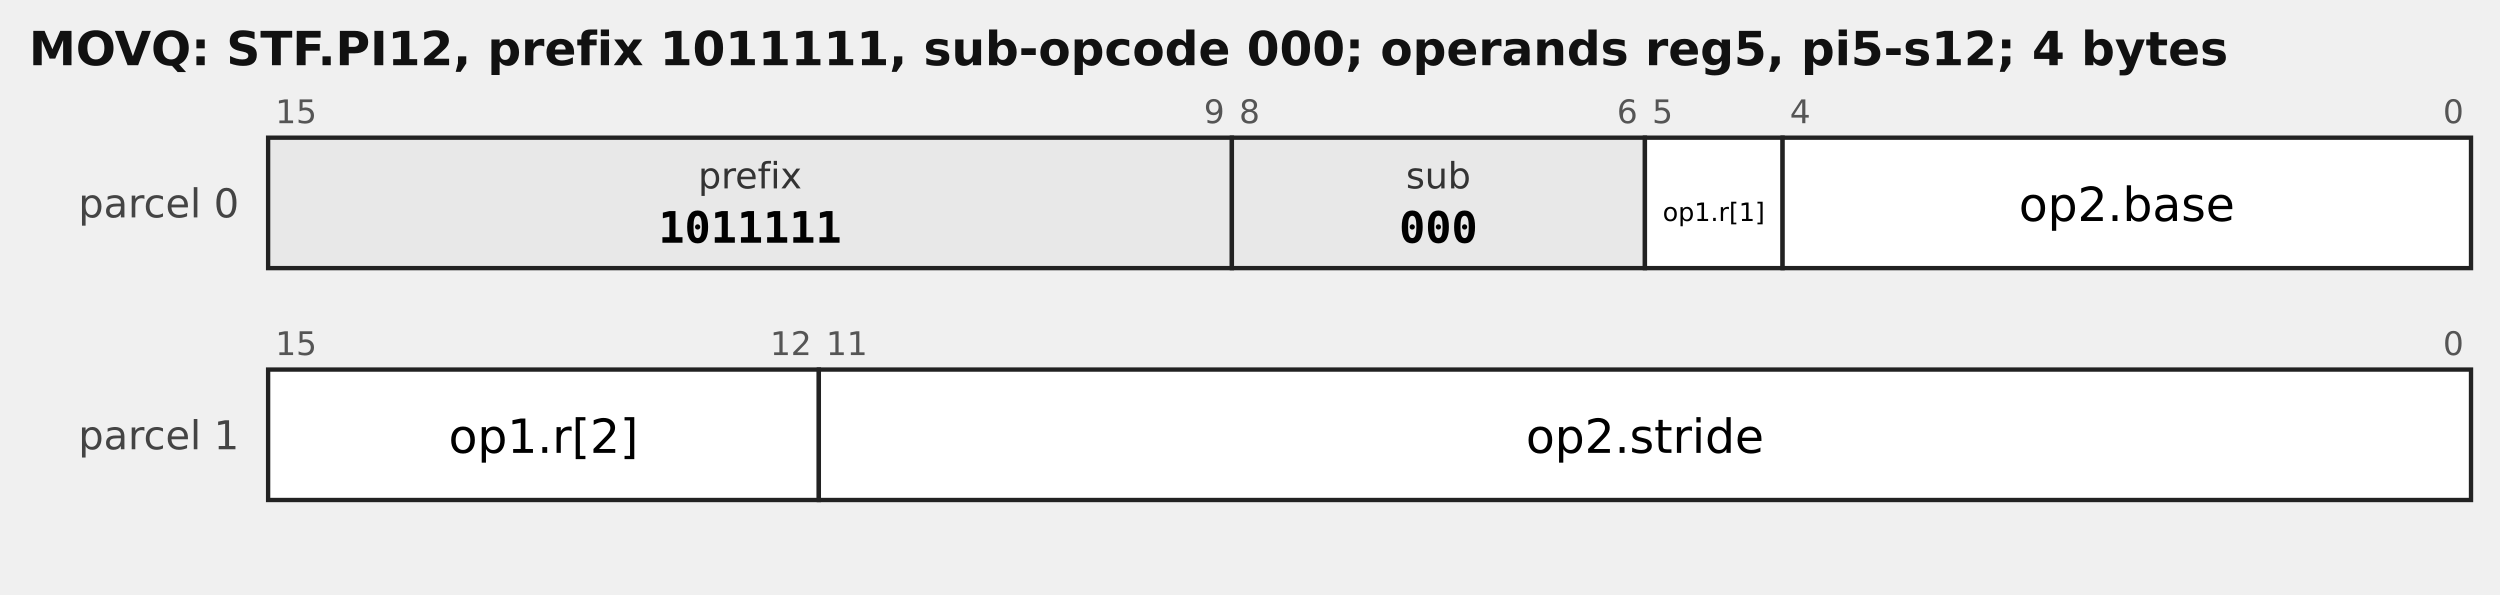
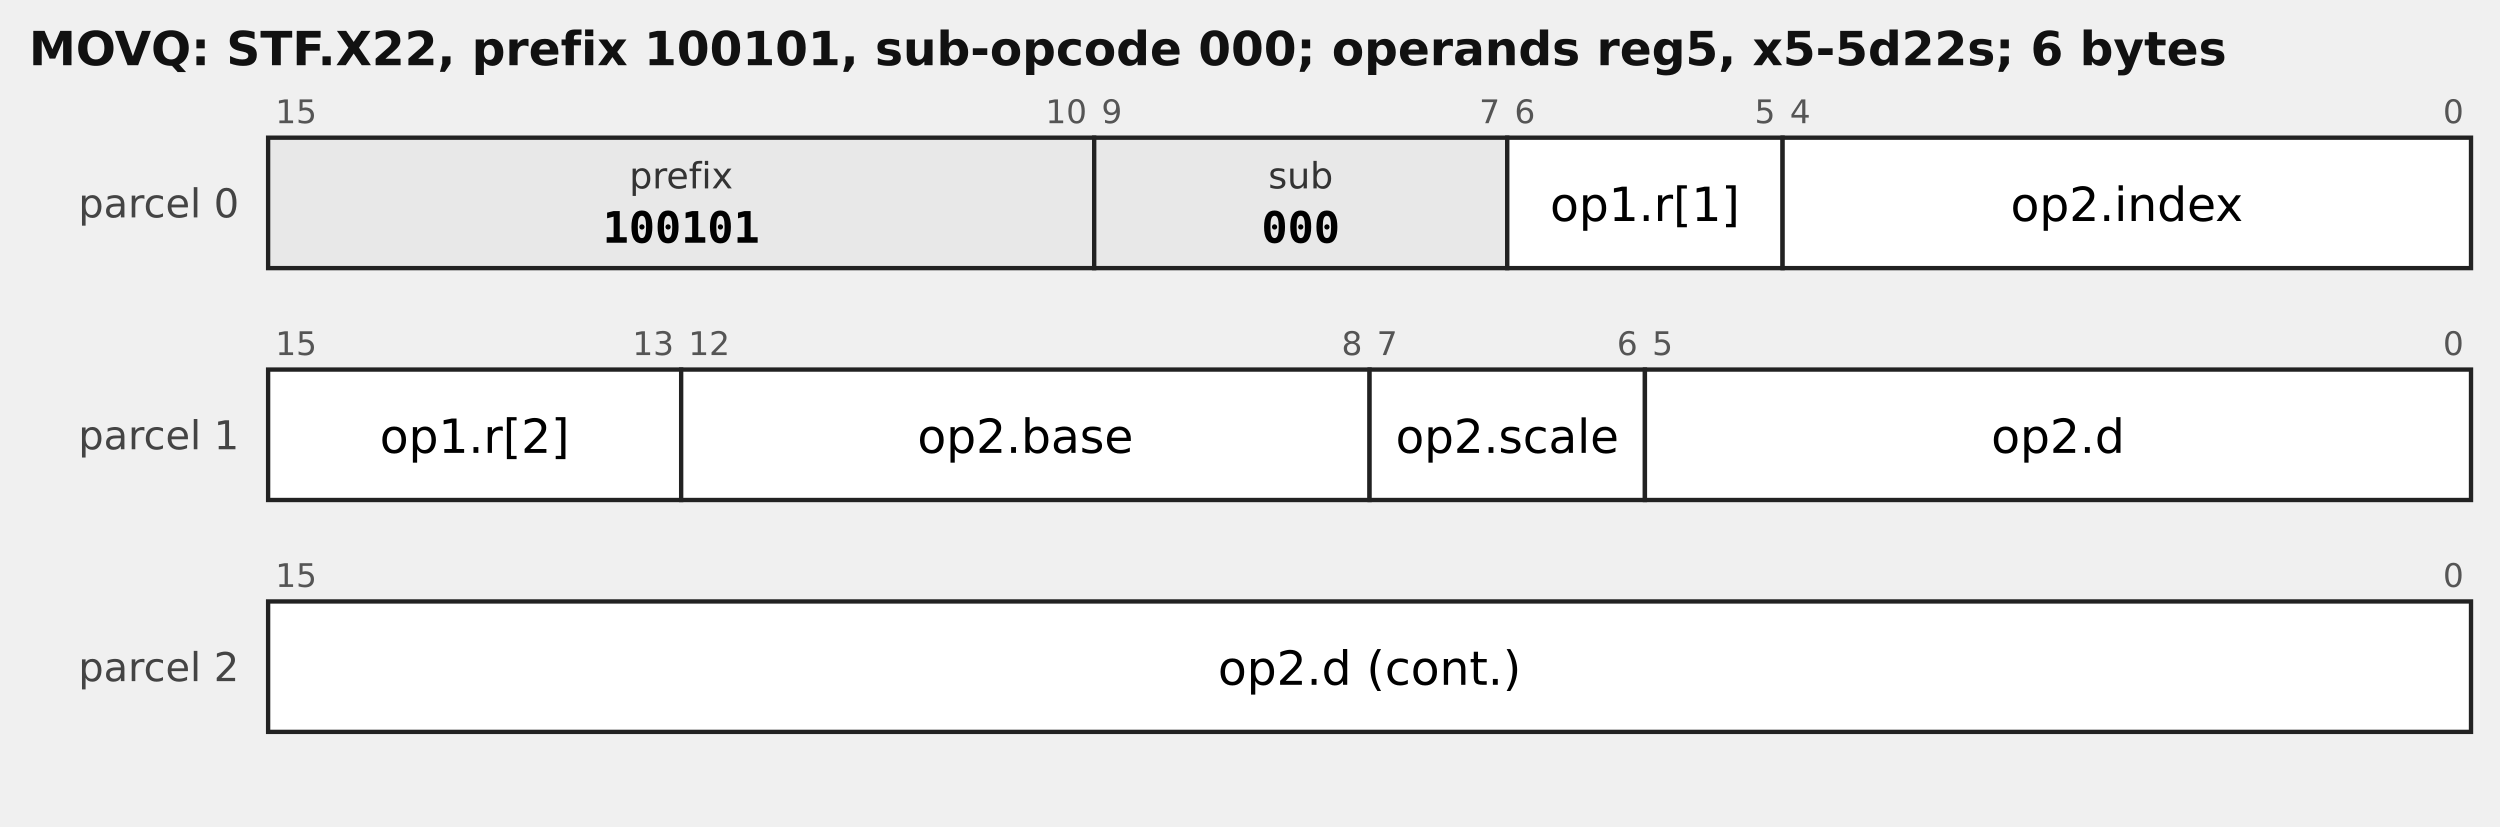
- <svg xmlns="http://www.w3.org/2000/svg" width="690" height="164" viewBox="0 0 690 164" font-family="DejaVu Sans, sans-serif">
-   <text x="8" y="18" font-size="13" font-weight="bold" fill="#111">MOVQ: STF.PI12, prefix 1011111, sub-opcode 000; operands reg5, pi5-s12; 4 bytes</text>
+ <svg xmlns="http://www.w3.org/2000/svg" width="690" height="228" viewBox="0 0 690 228" font-family="DejaVu Sans, sans-serif">
+   <text x="8" y="18" font-size="13" font-weight="bold" fill="#111">MOVQ: STF.X22, prefix 100101, sub-opcode 000; operands reg5, x5-5d22s; 6 bytes</text>
  <text x="66" y="60" font-size="11" text-anchor="end" fill="#444">parcel 0</text>
-   <rect x="74" y="38" width="266" height="36" fill="#e8e8e8" stroke="#222" stroke-width="1.2" />
+   <rect x="74" y="38" width="228" height="36" fill="#e8e8e8" stroke="#222" stroke-width="1.2" />
  <text x="76" y="34" font-size="9" fill="#555" text-anchor="start">15</text>
-   <text x="338" y="34" font-size="9" fill="#555" text-anchor="end">9</text>
-   <text x="207.0" y="52" font-size="10.0" text-anchor="middle" font-family="DejaVu Sans, sans-serif" fill="#333">prefix</text>
-   <text x="207.0" y="67" font-size="12.0" text-anchor="middle" font-family="DejaVu Sans Mono, monospace" font-weight="bold">1011111</text>
-   <rect x="340" y="38" width="114" height="36" fill="#e8e8e8" stroke="#222" stroke-width="1.2" />
-   <text x="342" y="34" font-size="9" fill="#555" text-anchor="start">8</text>
-   <text x="452" y="34" font-size="9" fill="#555" text-anchor="end">6</text>
-   <text x="397.0" y="52" font-size="10.0" text-anchor="middle" font-family="DejaVu Sans, sans-serif" fill="#333">sub</text>
-   <text x="397.0" y="67" font-size="12.0" text-anchor="middle" font-family="DejaVu Sans Mono, monospace" font-weight="bold">000</text>
-   <rect x="454" y="38" width="38" height="36" fill="#ffffff" stroke="#222" stroke-width="1.2" />
-   <text x="456" y="34" font-size="9" fill="#555" text-anchor="start">5</text>
-   <text x="473.0" y="61" font-size="7.0" text-anchor="middle" font-family="DejaVu Sans, sans-serif">op1.r[1]</text>
+   <text x="300" y="34" font-size="9" fill="#555" text-anchor="end">10</text>
+   <text x="188.0" y="52" font-size="10.0" text-anchor="middle" font-family="DejaVu Sans, sans-serif" fill="#333">prefix</text>
+   <text x="188.0" y="67" font-size="12.0" text-anchor="middle" font-family="DejaVu Sans Mono, monospace" font-weight="bold">100101</text>
+   <rect x="302" y="38" width="114" height="36" fill="#e8e8e8" stroke="#222" stroke-width="1.2" />
+   <text x="304" y="34" font-size="9" fill="#555" text-anchor="start">9</text>
+   <text x="414" y="34" font-size="9" fill="#555" text-anchor="end">7</text>
+   <text x="359.0" y="52" font-size="10.0" text-anchor="middle" font-family="DejaVu Sans, sans-serif" fill="#333">sub</text>
+   <text x="359.0" y="67" font-size="12.0" text-anchor="middle" font-family="DejaVu Sans Mono, monospace" font-weight="bold">000</text>
+   <rect x="416" y="38" width="76" height="36" fill="#ffffff" stroke="#222" stroke-width="1.2" />
+   <text x="418" y="34" font-size="9" fill="#555" text-anchor="start">6</text>
+   <text x="490" y="34" font-size="9" fill="#555" text-anchor="end">5</text>
+   <text x="454.0" y="61" font-size="13.0" text-anchor="middle" font-family="DejaVu Sans, sans-serif">op1.r[1]</text>
  <rect x="492" y="38" width="190" height="36" fill="#ffffff" stroke="#222" stroke-width="1.2" />
  <text x="494" y="34" font-size="9" fill="#555" text-anchor="start">4</text>
  <text x="680" y="34" font-size="9" fill="#555" text-anchor="end">0</text>
-   <text x="587.0" y="61" font-size="13.0" text-anchor="middle" font-family="DejaVu Sans, sans-serif">op2.base</text>
+   <text x="587.0" y="61" font-size="13.0" text-anchor="middle" font-family="DejaVu Sans, sans-serif">op2.index</text>
  <text x="66" y="124" font-size="11" text-anchor="end" fill="#444">parcel 1</text>
-   <rect x="74" y="102" width="152" height="36" fill="#ffffff" stroke="#222" stroke-width="1.2" />
+   <rect x="74" y="102" width="114" height="36" fill="#ffffff" stroke="#222" stroke-width="1.2" />
  <text x="76" y="98" font-size="9" fill="#555" text-anchor="start">15</text>
-   <text x="224" y="98" font-size="9" fill="#555" text-anchor="end">12</text>
-   <text x="150.0" y="125" font-size="13.0" text-anchor="middle" font-family="DejaVu Sans, sans-serif">op1.r[2]</text>
-   <rect x="226" y="102" width="456" height="36" fill="#ffffff" stroke="#222" stroke-width="1.2" />
-   <text x="228" y="98" font-size="9" fill="#555" text-anchor="start">11</text>
+   <text x="186" y="98" font-size="9" fill="#555" text-anchor="end">13</text>
+   <text x="131.0" y="125" font-size="13.0" text-anchor="middle" font-family="DejaVu Sans, sans-serif">op1.r[2]</text>
+   <rect x="188" y="102" width="190" height="36" fill="#ffffff" stroke="#222" stroke-width="1.2" />
+   <text x="190" y="98" font-size="9" fill="#555" text-anchor="start">12</text>
+   <text x="376" y="98" font-size="9" fill="#555" text-anchor="end">8</text>
+   <text x="283.0" y="125" font-size="13.0" text-anchor="middle" font-family="DejaVu Sans, sans-serif">op2.base</text>
+   <rect x="378" y="102" width="76" height="36" fill="#ffffff" stroke="#222" stroke-width="1.2" />
+   <text x="380" y="98" font-size="9" fill="#555" text-anchor="start">7</text>
+   <text x="452" y="98" font-size="9" fill="#555" text-anchor="end">6</text>
+   <text x="416.0" y="125" font-size="12.9" text-anchor="middle" font-family="DejaVu Sans, sans-serif">op2.scale</text>
+   <rect x="454" y="102" width="228" height="36" fill="#ffffff" stroke="#222" stroke-width="1.2" />
+   <text x="456" y="98" font-size="9" fill="#555" text-anchor="start">5</text>
  <text x="680" y="98" font-size="9" fill="#555" text-anchor="end">0</text>
-   <text x="454.0" y="125" font-size="13.0" text-anchor="middle" font-family="DejaVu Sans, sans-serif">op2.stride</text>
+   <text x="568.0" y="125" font-size="13.0" text-anchor="middle" font-family="DejaVu Sans, sans-serif">op2.d</text>
+   <text x="66" y="188" font-size="11" text-anchor="end" fill="#444">parcel 2</text>
+   <rect x="74" y="166" width="608" height="36" fill="#ffffff" stroke="#222" stroke-width="1.2" />
+   <text x="76" y="162" font-size="9" fill="#555" text-anchor="start">15</text>
+   <text x="680" y="162" font-size="9" fill="#555" text-anchor="end">0</text>
+   <text x="378.0" y="189" font-size="13.0" text-anchor="middle" font-family="DejaVu Sans, sans-serif">op2.d (cont.)</text>
</svg>
